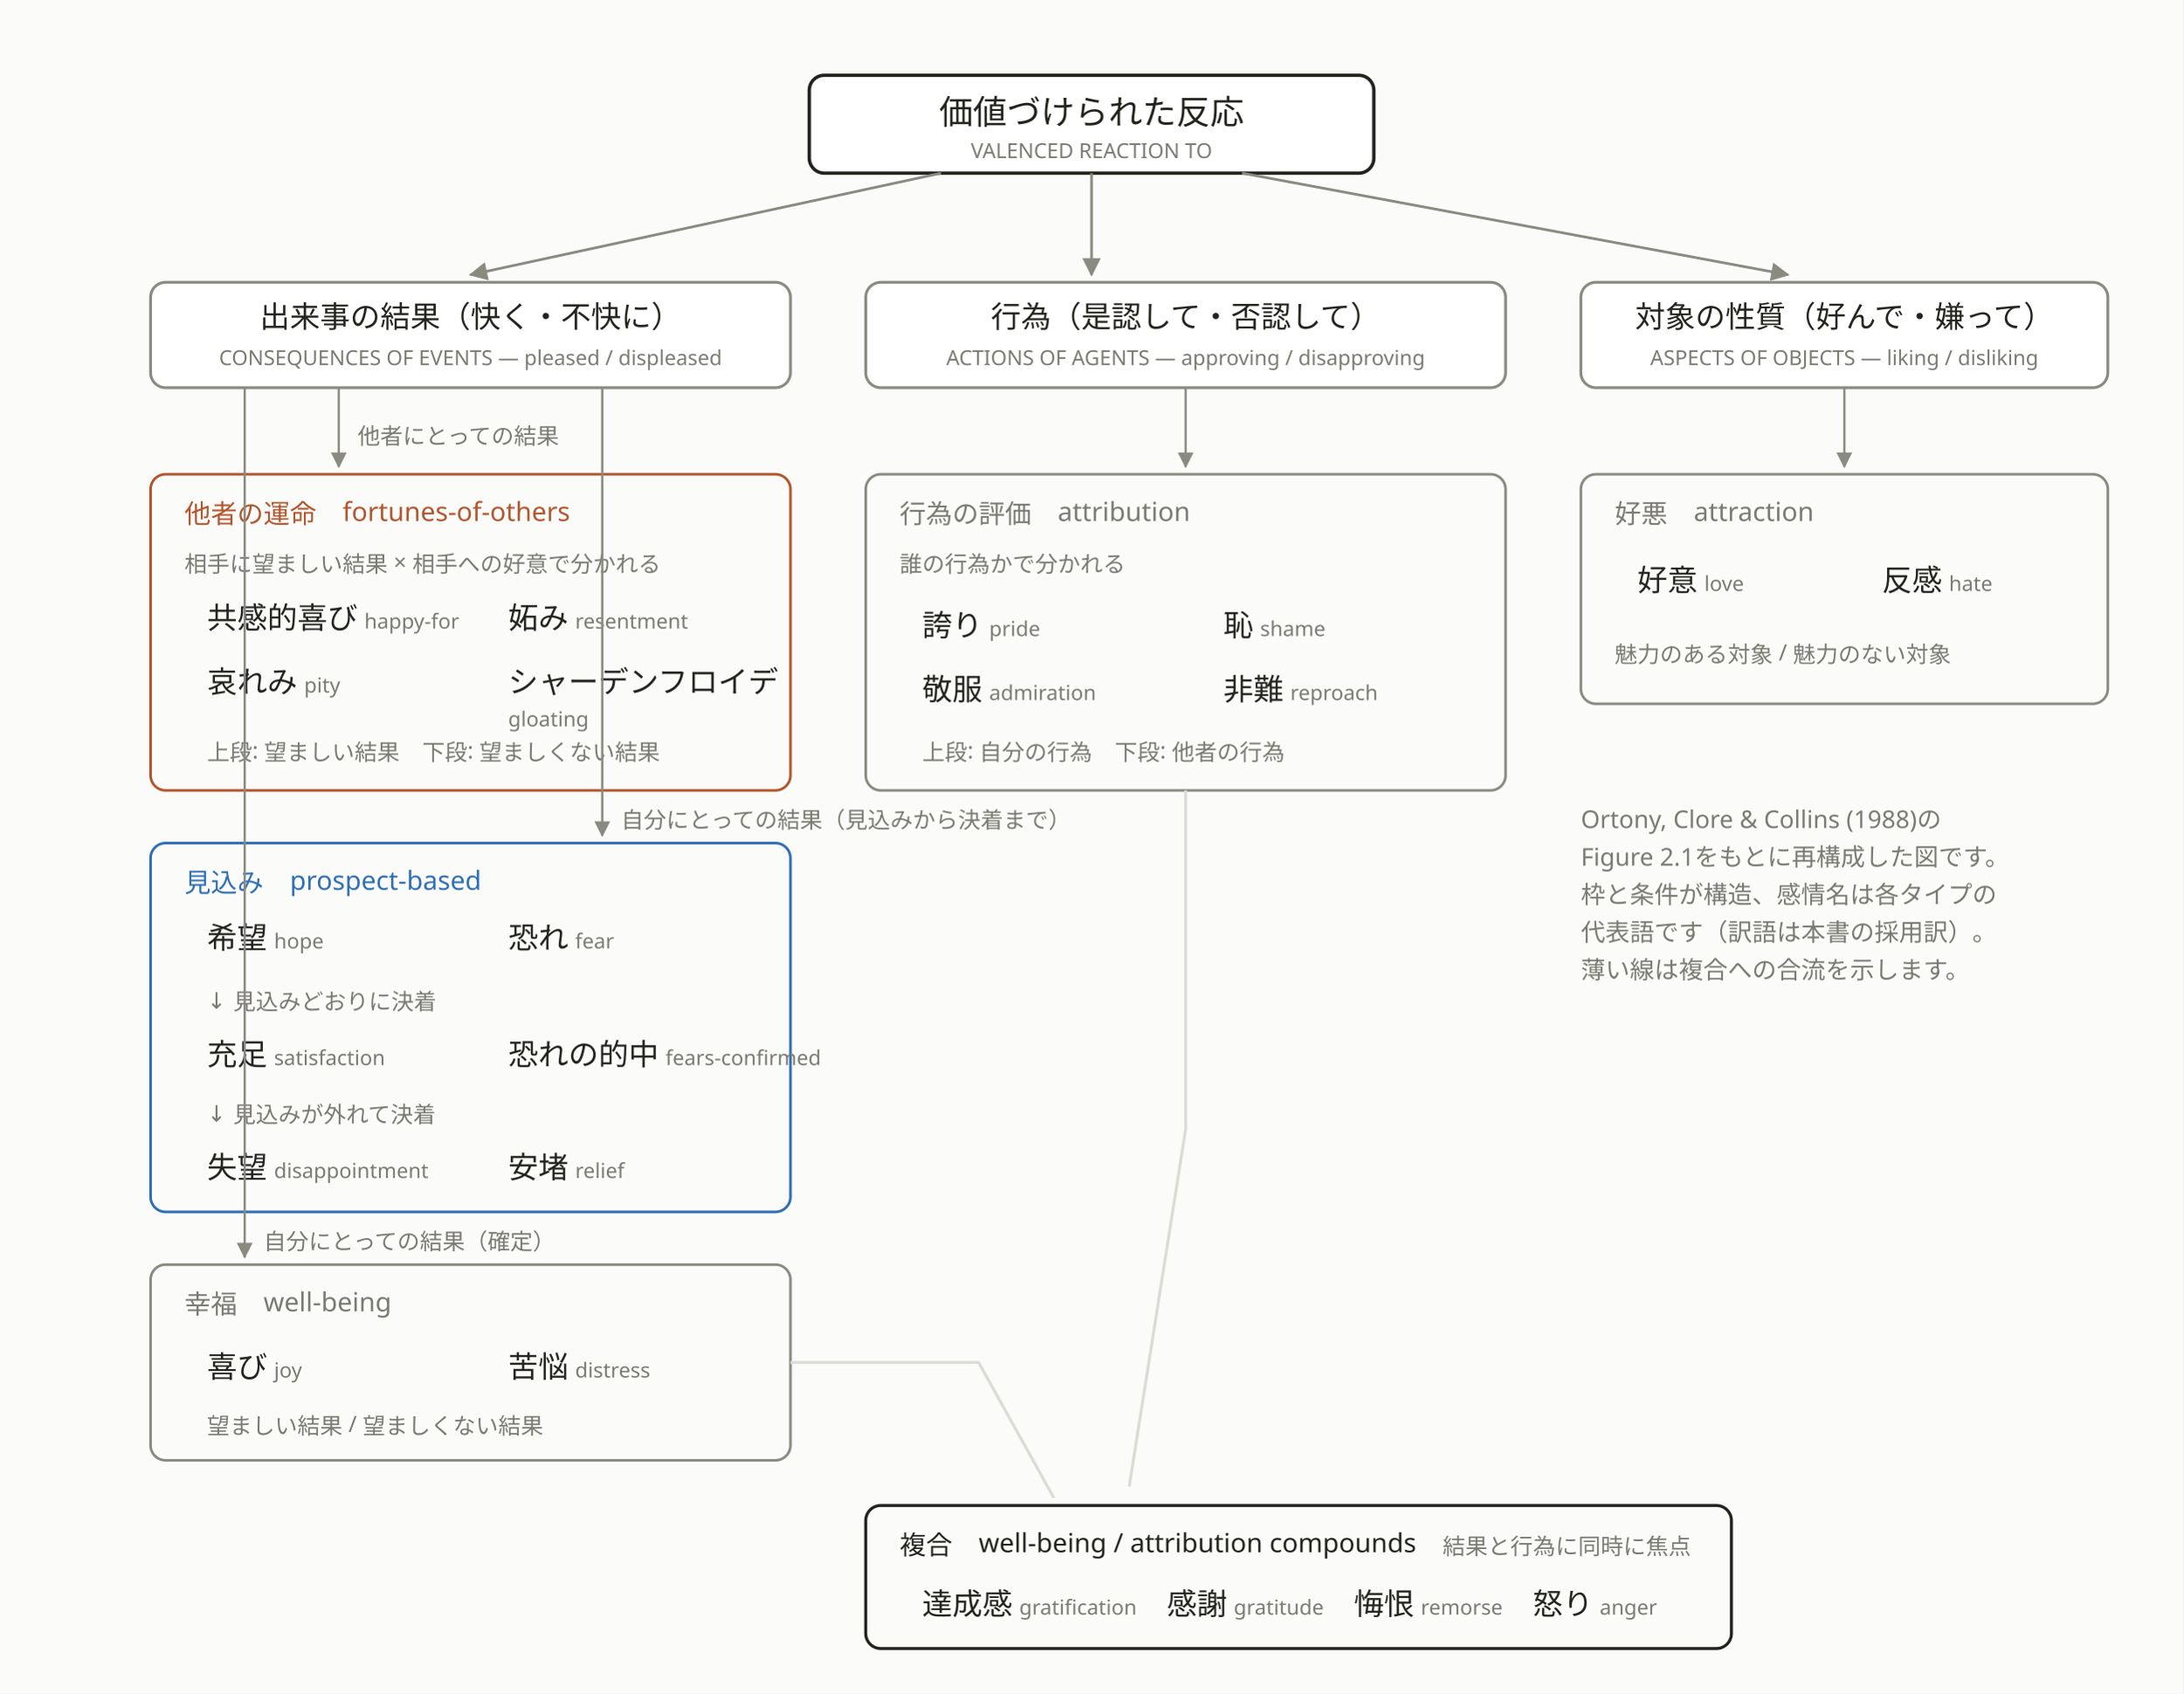
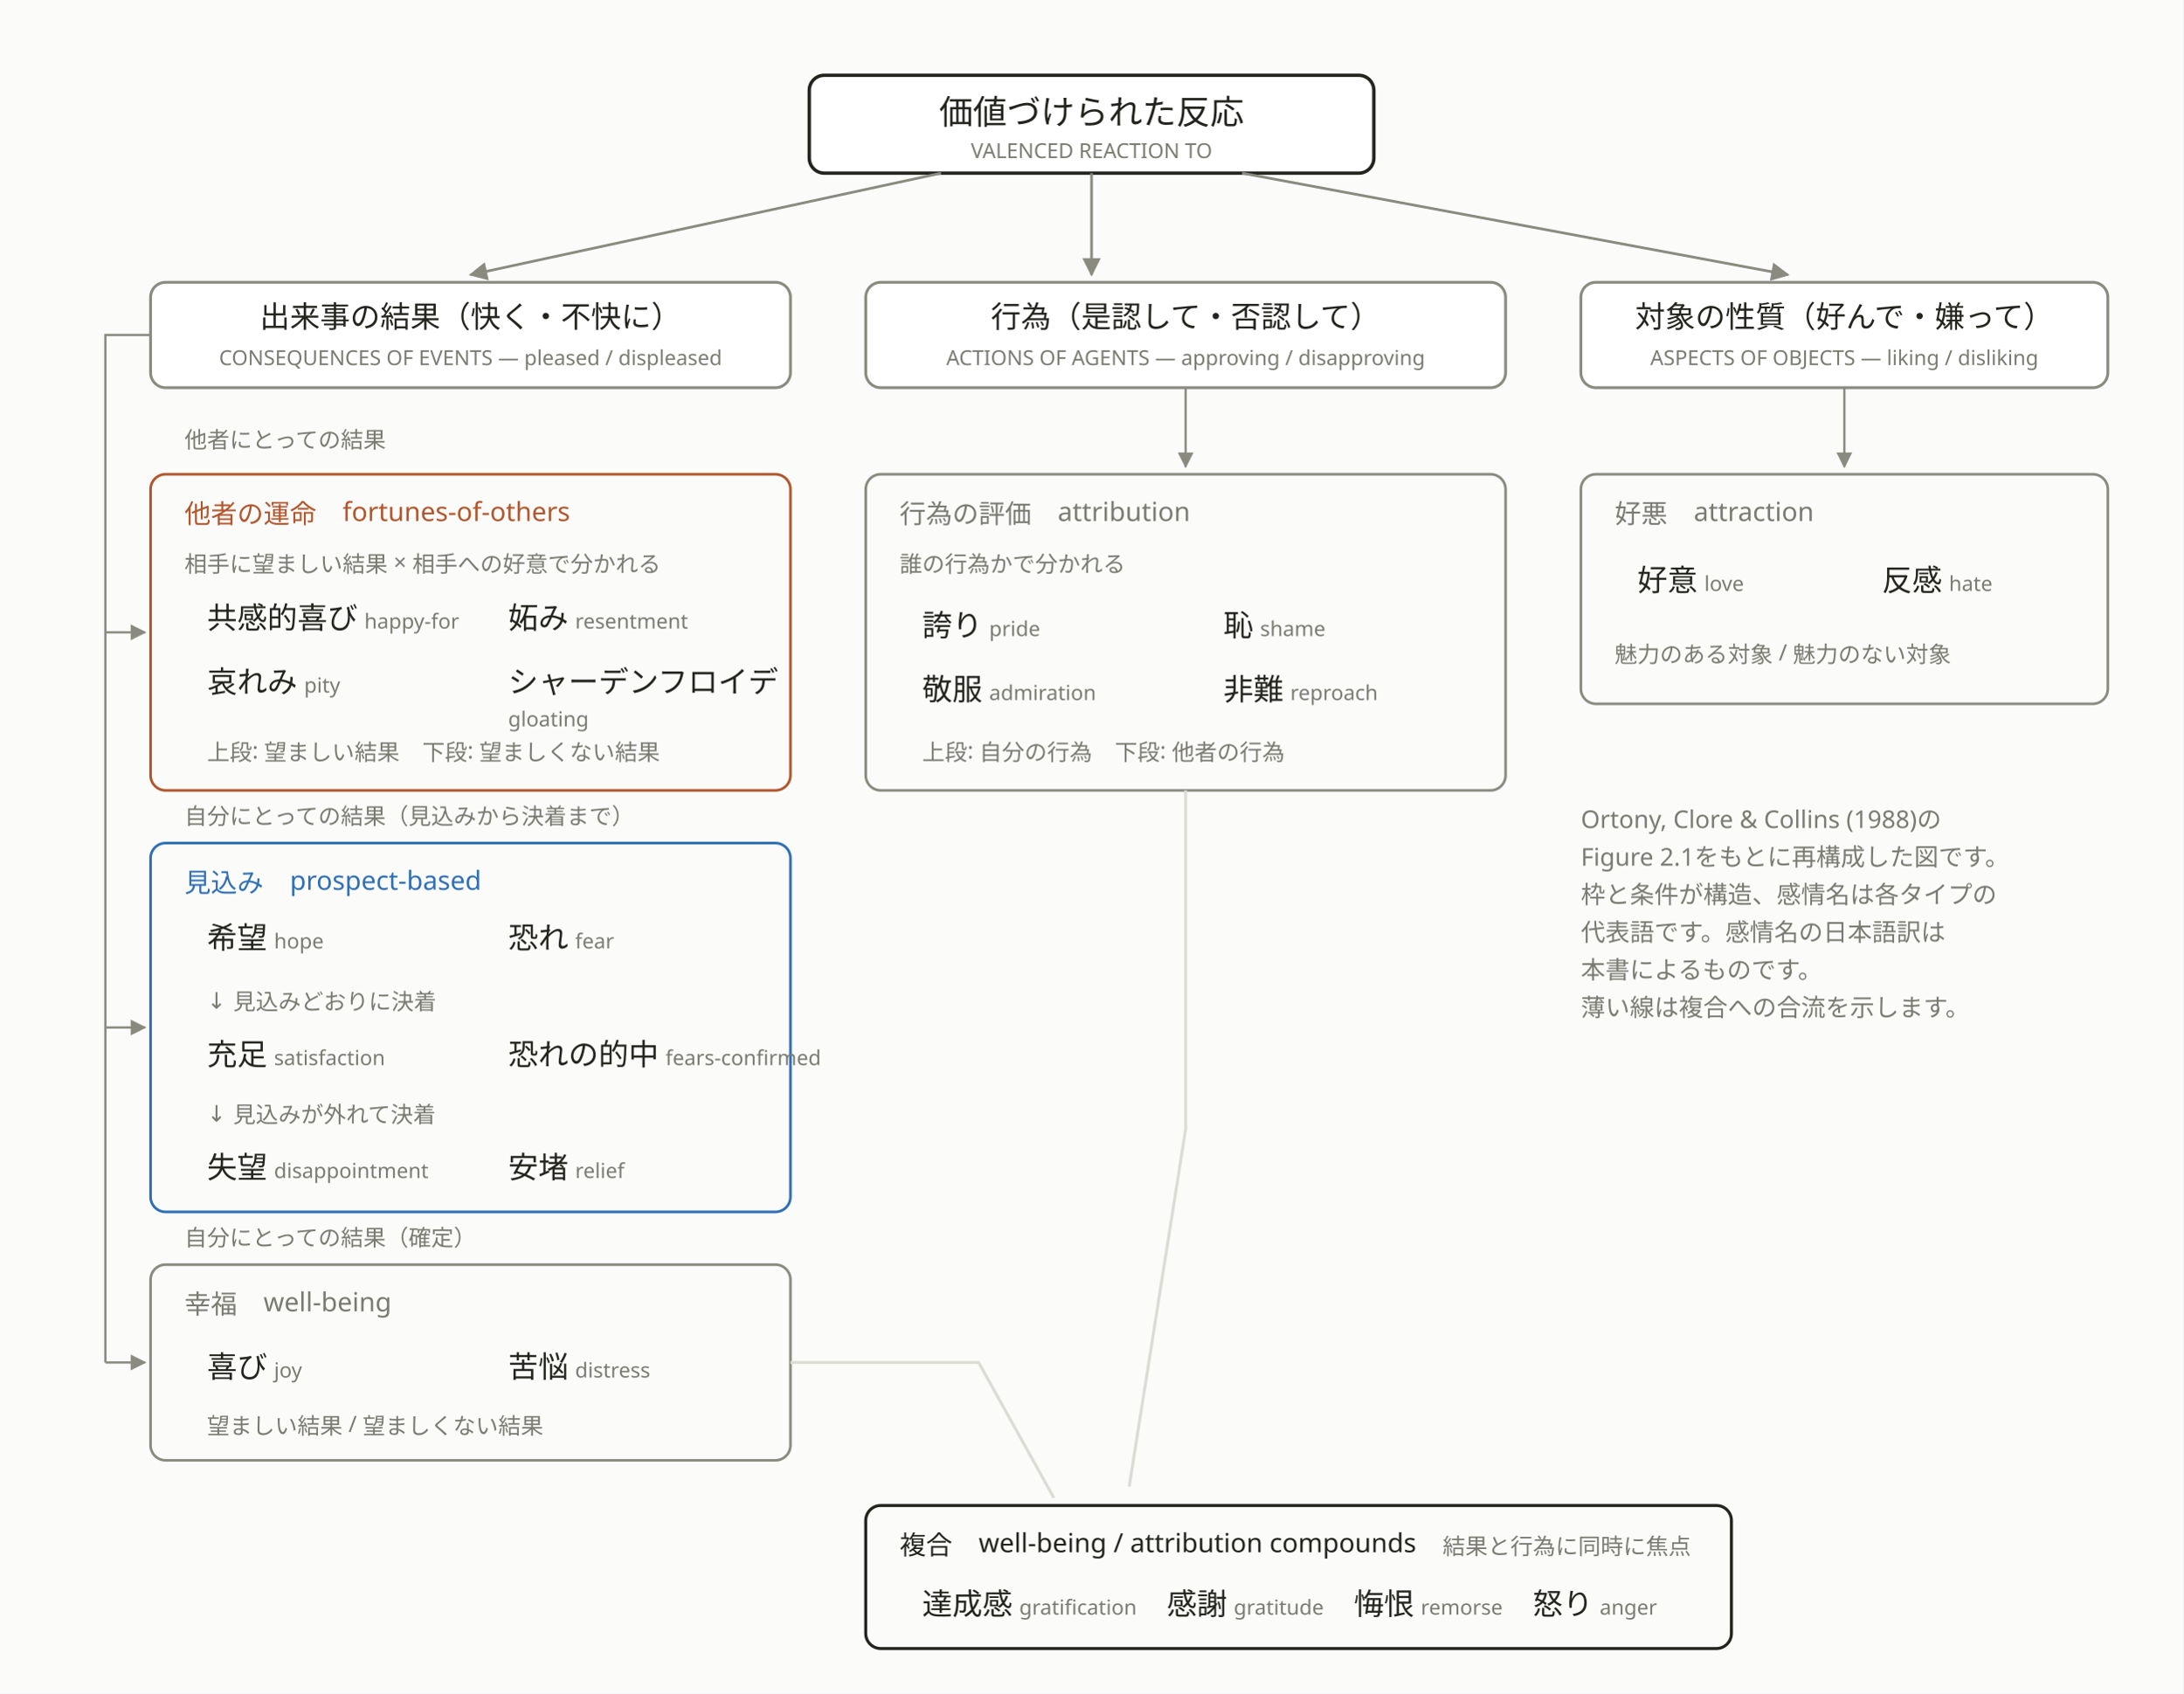
<svg xmlns="http://www.w3.org/2000/svg" width="1160" height="900" viewBox="0 0 1160 900" font-family="'Hiragino Sans','Hiragino Kaku Gothic ProN','Noto Sans JP',sans-serif">
  <rect width="1160" height="900" fill="#fbfbfa" />
  <defs>
    <marker id="arr" viewBox="0 0 10 10" refX="9" refY="5" markerWidth="7" markerHeight="7" orient="auto-start-reverse">
      <path d="M0,0 L10,5 L0,10 z" fill="#8a8a80" />
    </marker>
  </defs>
  <rect x="430" y="40" width="300" height="52" rx="8" fill="#ffffff" stroke="#24241f" stroke-width="1.8" />
  <text x="580" y="66" font-size="18" fill="#24241f" text-anchor="middle">価値づけられた反応</text>
  <text x="580" y="84" font-size="11" fill="#7a7a72" text-anchor="middle">VALENCED REACTION TO</text>
  <line x1="500" y1="92" x2="250" y2="146" stroke="#8a8a80" stroke-width="1.4" marker-end="url(#arr)" />
  <line x1="580" y1="92" x2="580" y2="146" stroke="#8a8a80" stroke-width="1.4" marker-end="url(#arr)" />
  <line x1="660" y1="92" x2="950" y2="146" stroke="#8a8a80" stroke-width="1.4" marker-end="url(#arr)" />
  <rect x="80" y="150" width="340" height="56" rx="8" fill="#ffffff" stroke="#8a8a80" stroke-width="1.5" />
  <text x="250" y="174" font-size="16" fill="#24241f" text-anchor="middle">出来事の結果（快く・不快に）</text>
  <text x="250" y="194" font-size="11" fill="#7a7a72" text-anchor="middle">CONSEQUENCES OF EVENTS — pleased / displeased</text>
  <rect x="460" y="150" width="340" height="56" rx="8" fill="#ffffff" stroke="#8a8a80" stroke-width="1.5" />
  <text x="630" y="174" font-size="16" fill="#24241f" text-anchor="middle">行為（是認して・否認して）</text>
  <text x="630" y="194" font-size="11" fill="#7a7a72" text-anchor="middle">ACTIONS OF AGENTS — approving / disapproving</text>
  <rect x="840" y="150" width="280" height="56" rx="8" fill="#ffffff" stroke="#8a8a80" stroke-width="1.5" />
  <text x="980" y="174" font-size="16" fill="#24241f" text-anchor="middle">対象の性質（好んで・嫌って）</text>
  <text x="980" y="194" font-size="11" fill="#7a7a72" text-anchor="middle">ASPECTS OF OBJECTS — liking / disliking</text>
-   <line x1="180" y1="206" x2="180" y2="248" stroke="#8a8a80" stroke-width="1.2" marker-end="url(#arr)" />
-   <text x="190" y="236" font-size="12" fill="#7a7a72">他者にとっての結果</text>
+   <path d="M80,178 L56,178 L56,724" fill="none" stroke="#8a8a80" stroke-width="1.2" />
+   <line x1="56" y1="336" x2="77" y2="336" stroke="#8a8a80" stroke-width="1.2" marker-end="url(#arr)" />
+   <line x1="56" y1="546" x2="77" y2="546" stroke="#8a8a80" stroke-width="1.2" marker-end="url(#arr)" />
+   <line x1="56" y1="724" x2="77" y2="724" stroke="#8a8a80" stroke-width="1.2" marker-end="url(#arr)" />
+   <text x="98" y="238" font-size="12" fill="#7a7a72">他者にとっての結果</text>
  <rect x="80" y="252" width="340" height="168" rx="8" fill="none" stroke="#b0562c" stroke-width="1.4" />
  <text x="98" y="278" font-size="14" fill="#b0562c">他者の運命　fortunes-of-others</text>
  <text x="98" y="304" font-size="12" fill="#7a7a72">相手に望ましい結果 × 相手への好意で分かれる</text>
  <text x="110" y="334" font-size="16" fill="#24241f">共感的喜び <tspan font-size="11" fill="#7a7a72">happy-for</tspan>
  </text>
  <text x="270" y="334" font-size="16" fill="#24241f">妬み <tspan font-size="11" fill="#7a7a72">resentment</tspan>
  </text>
  <text x="110" y="368" font-size="16" fill="#24241f">哀れみ <tspan font-size="11" fill="#7a7a72">pity</tspan>
  </text>
  <text x="270" y="368" font-size="16" fill="#24241f">シャーデンフロイデ</text>
  <text x="270" y="386" font-size="11" fill="#7a7a72">gloating</text>
  <text x="110" y="404" font-size="12" fill="#7a7a72">上段: 望ましい結果　下段: 望ましくない結果</text>
-   <line x1="320" y1="206" x2="320" y2="444" stroke="#8a8a80" stroke-width="1.2" marker-end="url(#arr)" />
-   <text x="330" y="440" font-size="12" fill="#7a7a72">自分にとっての結果（見込みから決着まで）</text>
+   <text x="98" y="438" font-size="12" fill="#7a7a72">自分にとっての結果（見込みから決着まで）</text>
  <rect x="80" y="448" width="340" height="196" rx="8" fill="none" stroke="#2f6fb3" stroke-width="1.4" />
  <text x="98" y="474" font-size="14" fill="#2f6fb3">見込み　prospect-based</text>
  <text x="110" y="504" font-size="16" fill="#24241f">希望 <tspan font-size="11" fill="#7a7a72">hope</tspan>
  </text>
  <text x="270" y="504" font-size="16" fill="#24241f">恐れ <tspan font-size="11" fill="#7a7a72">fear</tspan>
  </text>
  <text x="110" y="536" font-size="12" fill="#7a7a72">↓ 見込みどおりに決着</text>
  <text x="110" y="566" font-size="16" fill="#24241f">充足 <tspan font-size="11" fill="#7a7a72">satisfaction</tspan>
  </text>
  <text x="270" y="566" font-size="16" fill="#24241f">恐れの的中 <tspan font-size="11" fill="#7a7a72">fears-confirmed</tspan>
  </text>
  <text x="110" y="596" font-size="12" fill="#7a7a72">↓ 見込みが外れて決着</text>
  <text x="110" y="626" font-size="16" fill="#24241f">失望 <tspan font-size="11" fill="#7a7a72">disappointment</tspan>
  </text>
  <text x="270" y="626" font-size="16" fill="#24241f">安堵 <tspan font-size="11" fill="#7a7a72">relief</tspan>
  </text>
-   <line x1="130" y1="206" x2="130" y2="668" stroke="#8a8a80" stroke-width="1.2" marker-end="url(#arr)" />
-   <text x="140" y="664" font-size="12" fill="#7a7a72">自分にとっての結果（確定）</text>
+   <text x="98" y="662" font-size="12" fill="#7a7a72">自分にとっての結果（確定）</text>
  <rect x="80" y="672" width="340" height="104" rx="8" fill="none" stroke="#8a8a80" stroke-width="1.4" />
  <text x="98" y="698" font-size="14" fill="#7a7a72">幸福　well-being</text>
  <text x="110" y="732" font-size="16" fill="#24241f">喜び <tspan font-size="11" fill="#7a7a72">joy</tspan>
  </text>
  <text x="270" y="732" font-size="16" fill="#24241f">苦悩 <tspan font-size="11" fill="#7a7a72">distress</tspan>
  </text>
  <text x="110" y="762" font-size="12" fill="#7a7a72">望ましい結果 / 望ましくない結果</text>
  <line x1="630" y1="206" x2="630" y2="248" stroke="#8a8a80" stroke-width="1.2" marker-end="url(#arr)" />
  <rect x="460" y="252" width="340" height="168" rx="8" fill="none" stroke="#8a8a80" stroke-width="1.4" />
  <text x="478" y="278" font-size="14" fill="#7a7a72">行為の評価　attribution</text>
  <text x="478" y="304" font-size="12" fill="#7a7a72">誰の行為かで分かれる</text>
  <text x="490" y="338" font-size="16" fill="#24241f">誇り <tspan font-size="11" fill="#7a7a72">pride</tspan>
  </text>
  <text x="650" y="338" font-size="16" fill="#24241f">恥 <tspan font-size="11" fill="#7a7a72">shame</tspan>
  </text>
  <text x="490" y="372" font-size="16" fill="#24241f">敬服 <tspan font-size="11" fill="#7a7a72">admiration</tspan>
  </text>
  <text x="650" y="372" font-size="16" fill="#24241f">非難 <tspan font-size="11" fill="#7a7a72">reproach</tspan>
  </text>
  <text x="490" y="404" font-size="12" fill="#7a7a72">上段: 自分の行為　下段: 他者の行為</text>
  <line x1="980" y1="206" x2="980" y2="248" stroke="#8a8a80" stroke-width="1.2" marker-end="url(#arr)" />
  <rect x="840" y="252" width="280" height="122" rx="8" fill="none" stroke="#8a8a80" stroke-width="1.4" />
  <text x="858" y="278" font-size="14" fill="#7a7a72">好悪　attraction</text>
  <text x="870" y="314" font-size="16" fill="#24241f">好意 <tspan font-size="11" fill="#7a7a72">love</tspan>
  </text>
  <text x="1000" y="314" font-size="16" fill="#24241f">反感 <tspan font-size="11" fill="#7a7a72">hate</tspan>
  </text>
  <text x="858" y="352" font-size="12" fill="#7a7a72">魅力のある対象 / 魅力のない対象</text>
  <path d="M420,724 L520,724 L560,796" fill="none" stroke="#dcdcd6" stroke-width="1.6" />
  <path d="M630,420 L630,600 L600,790" fill="none" stroke="#dcdcd6" stroke-width="1.6" />
  <rect x="460" y="800" width="460" height="76" rx="8" fill="none" stroke="#24241f" stroke-width="1.6" />
  <text x="478" y="826" font-size="14" fill="#24241f">複合　well-being / attribution compounds　<tspan font-size="12" fill="#7a7a72">結果と行為に同時に焦点</tspan>
  </text>
  <text x="490" y="858" font-size="16" fill="#24241f">達成感 <tspan font-size="11" fill="#7a7a72">gratification</tspan>　感謝 <tspan font-size="11" fill="#7a7a72">gratitude</tspan>　悔恨 <tspan font-size="11" fill="#7a7a72">remorse</tspan>　怒り <tspan font-size="11" fill="#7a7a72">anger</tspan>
  </text>
  <text x="840" y="440" font-size="13" fill="#7a7a72">Ortony, Clore &amp; Collins (1988)の</text>
  <text x="840" y="460" font-size="13" fill="#7a7a72">Figure 2.1をもとに再構成した図です。</text>
  <text x="840" y="480" font-size="13" fill="#7a7a72">枠と条件が構造、感情名は各タイプの</text>
-   <text x="840" y="500" font-size="13" fill="#7a7a72">代表語です（訳語は本書の採用訳）。</text>
-   <text x="840" y="520" font-size="13" fill="#7a7a72">薄い線は複合への合流を示します。</text>
+   <text x="840" y="500" font-size="13" fill="#7a7a72">代表語です。感情名の日本語訳は</text>
+   <text x="840" y="520" font-size="13" fill="#7a7a72">本書によるものです。</text>
+   <text x="840" y="540" font-size="13" fill="#7a7a72">薄い線は複合への合流を示します。</text>
</svg>
